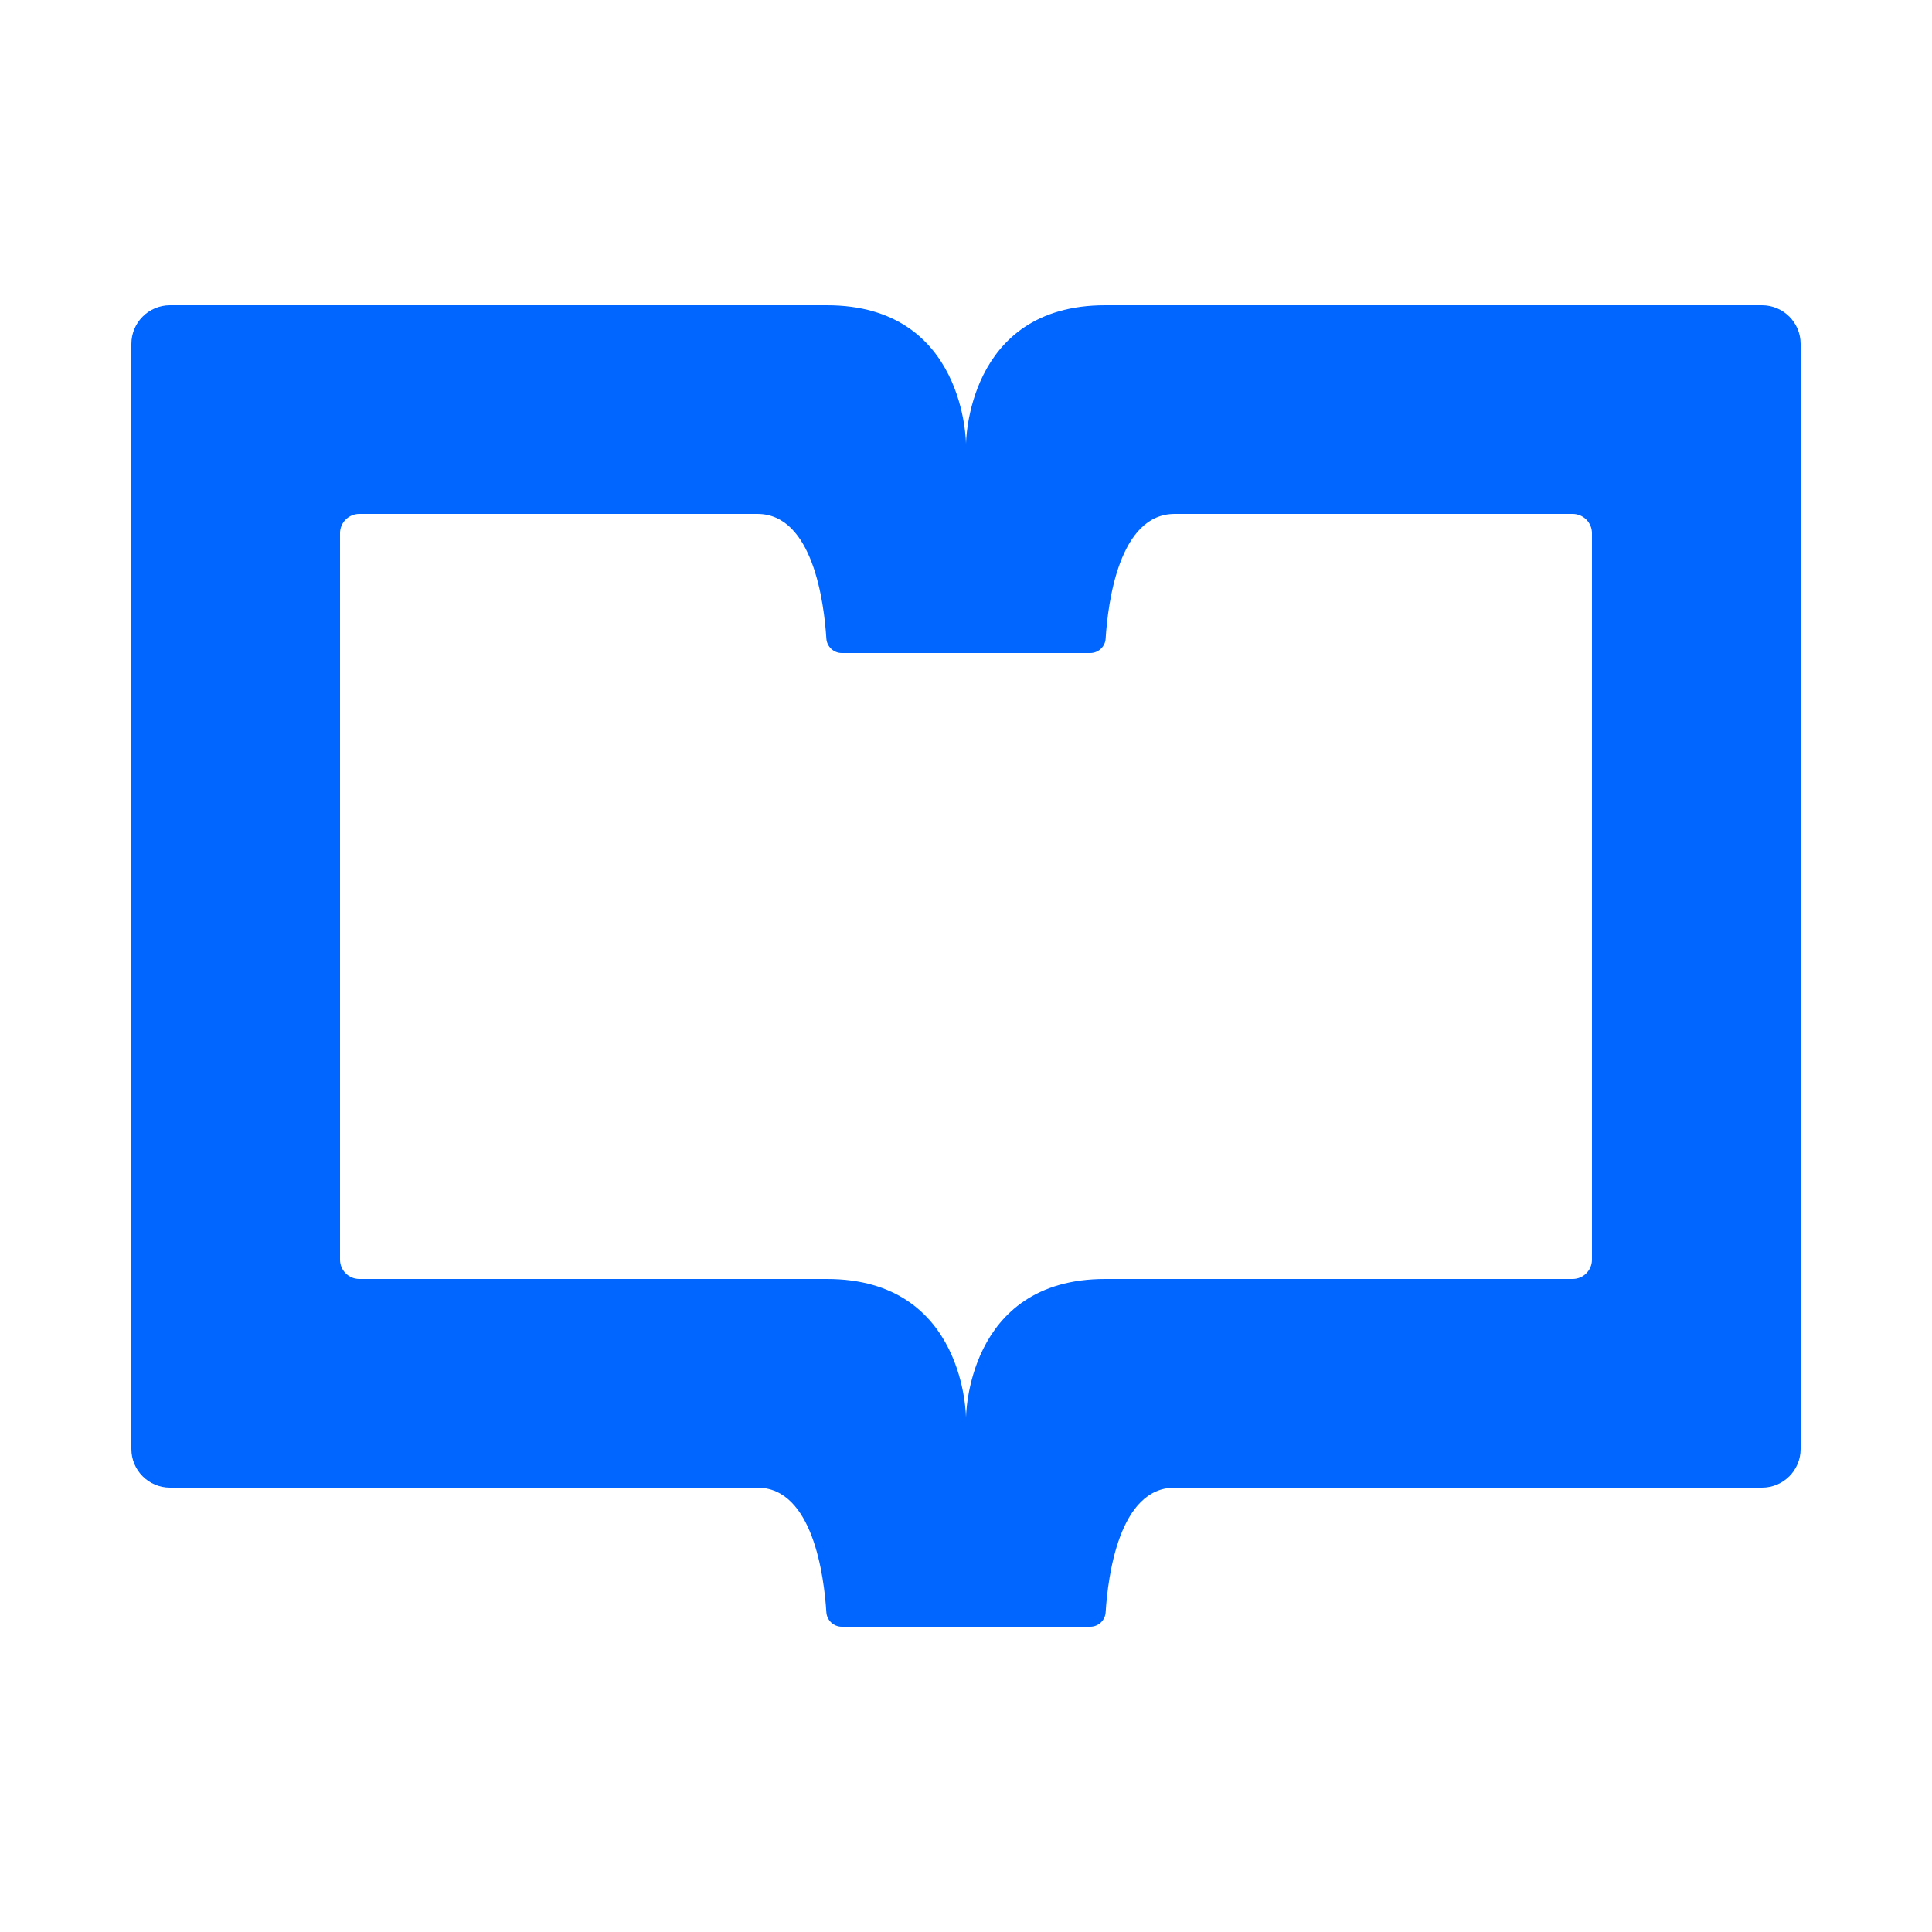
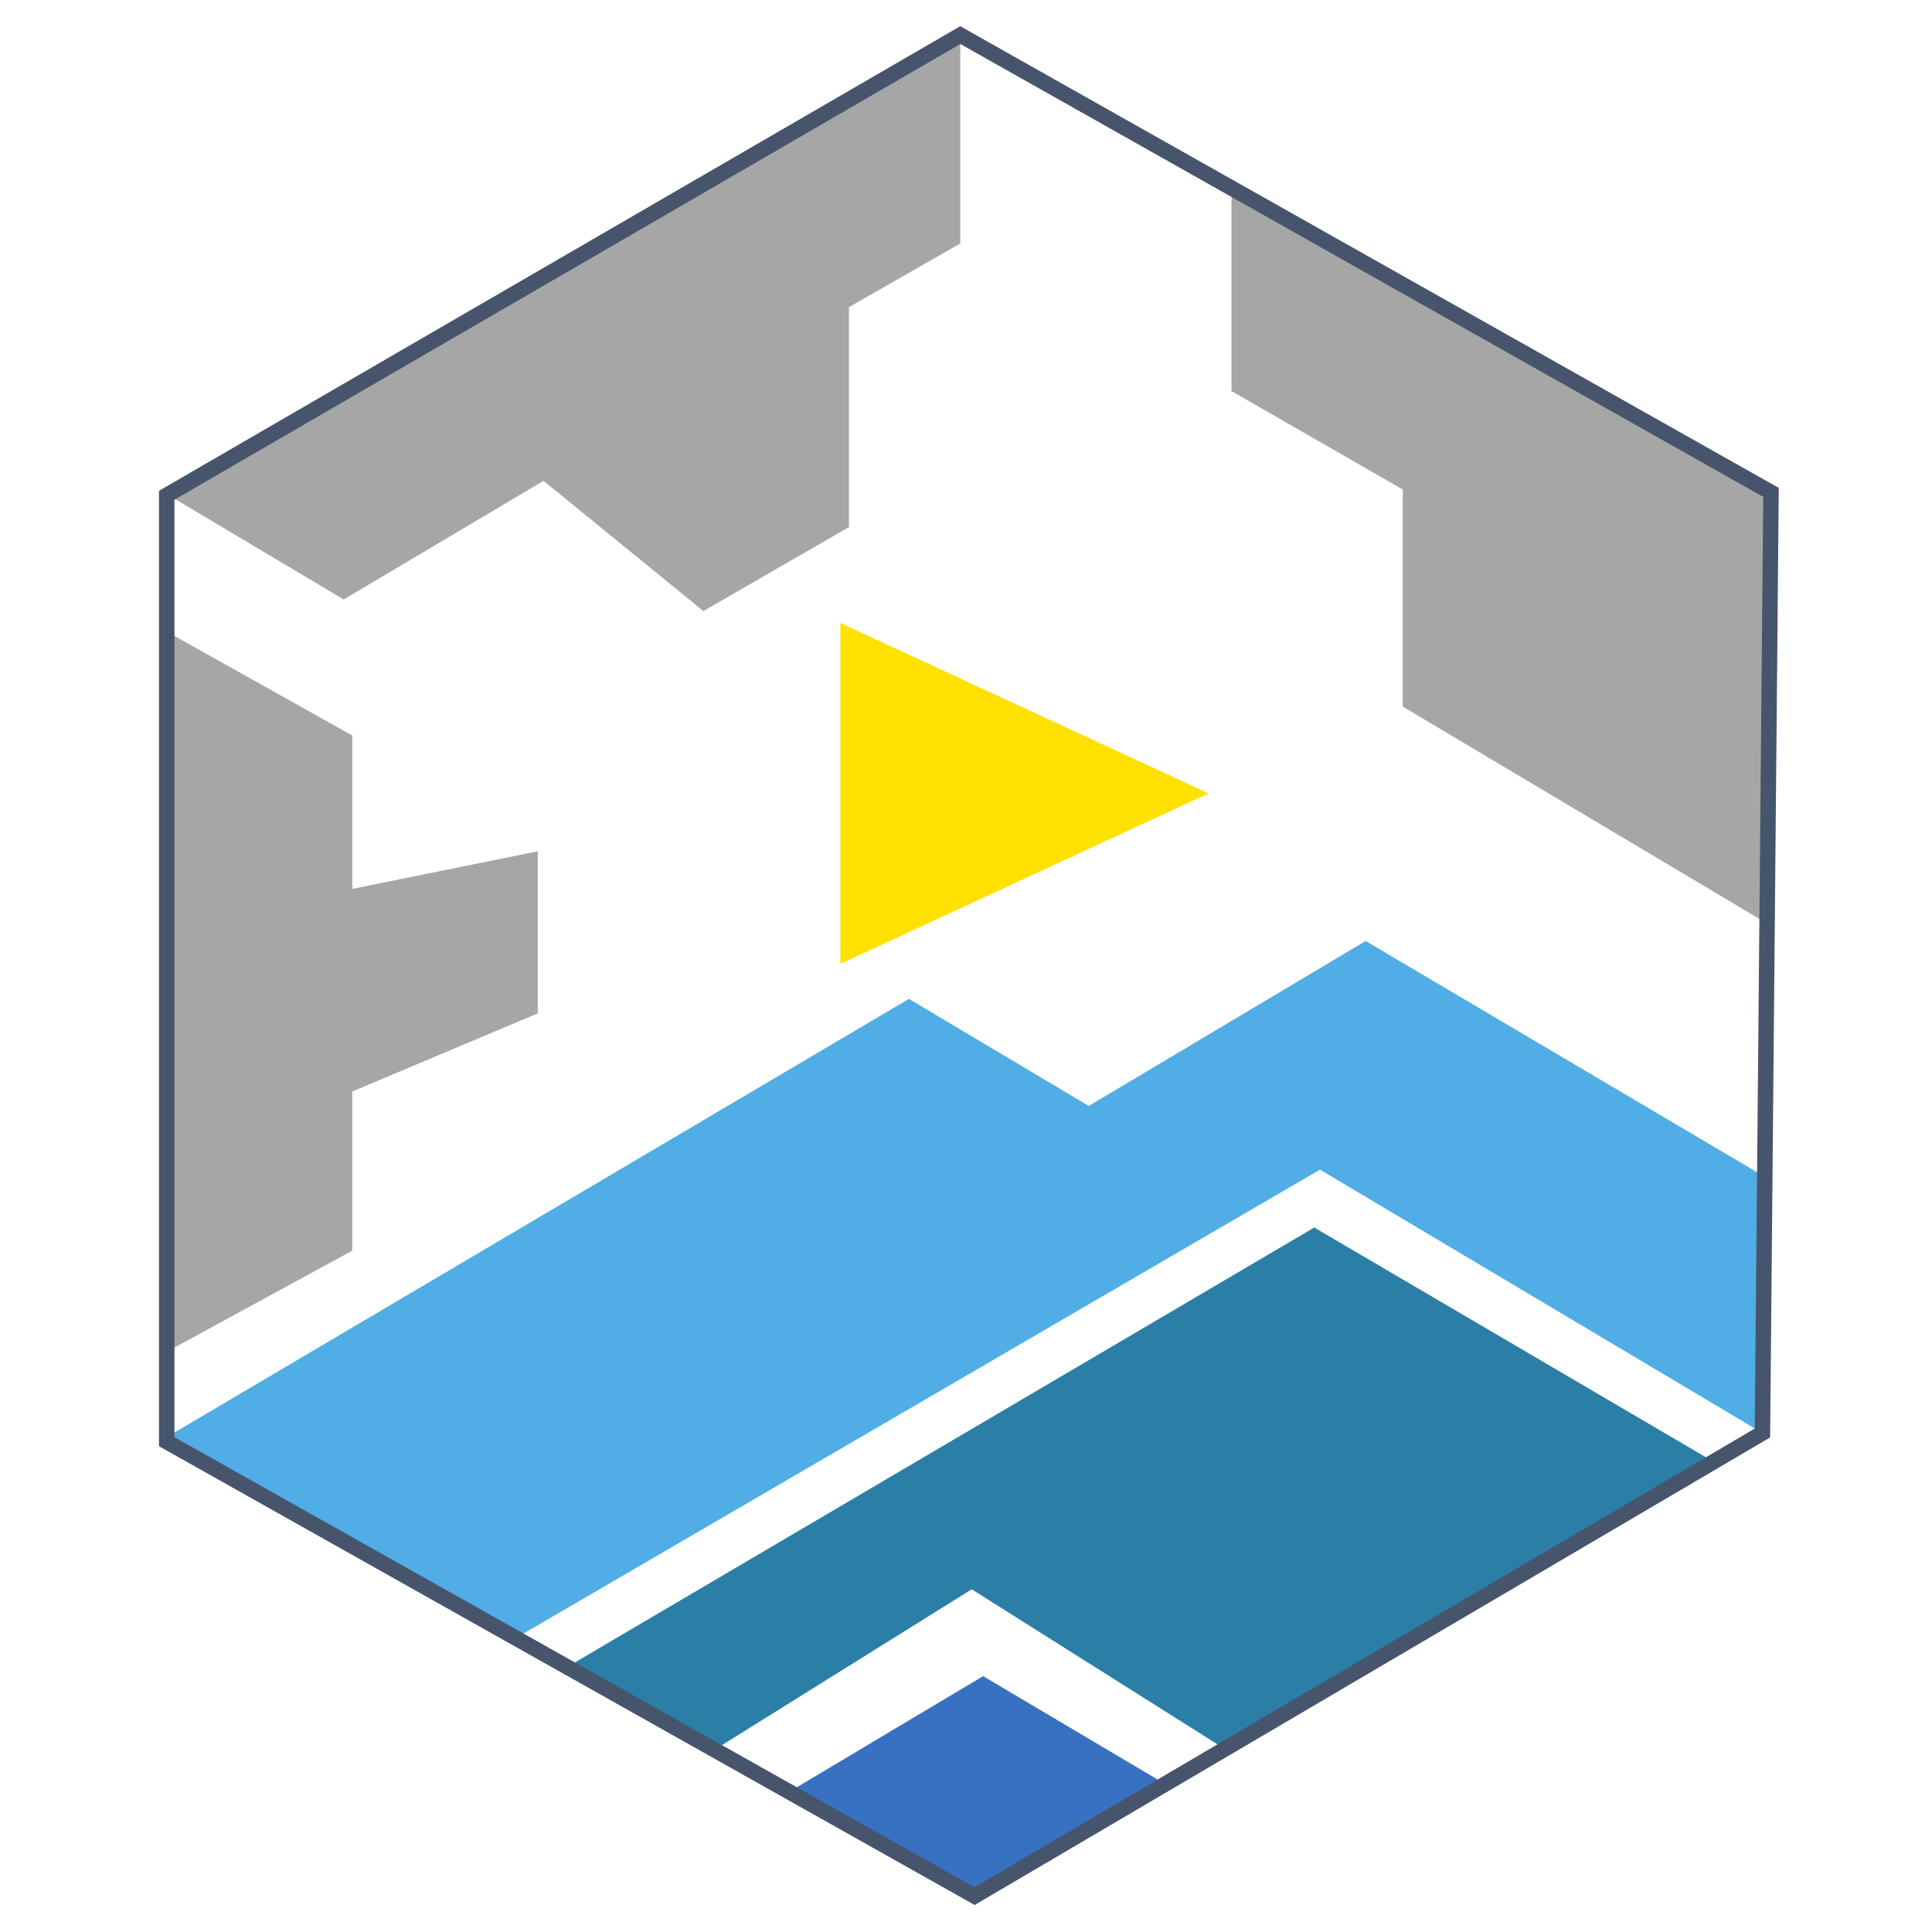
- <svg xmlns="http://www.w3.org/2000/svg" id="Layer_1" viewBox="0 0 250 250">
-   <path d="m143,39.5c-18,0-18,18-18,18,0,0,0-18-18-18H22c-2.76,0-5,2.24-5,5v143c0,2.76,2.24,5,5,5h76c7.2,0,8.64,11.52,8.93,16.13.07,1.05.95,1.87,2,1.87h32.14c1.06,0,1.94-.82,2-1.87.29-4.61,1.73-16.13,8.93-16.13h76c2.76,0,5-2.24,5-5V44.5c0-2.76-2.24-5-5-5h-85Zm63,123.5c0,1.38-1.12,2.5-2.5,2.5h-60.5c-18,0-18,18-18,18,0,0,0-18-18-18h-60.5c-1.38,0-2.5-1.12-2.5-2.5v-94c0-1.38,1.12-2.5,2.5-2.5h51.5c7.2,0,8.64,11.52,8.93,16.13.07,1.05.95,1.87,2,1.87h32.14c1.06,0,1.94-.82,2-1.87.29-4.61,1.73-16.13,8.93-16.13h51.5c1.38,0,2.5,1.12,2.5,2.5v94Z" style="fill:#06f;" />
+ <svg xmlns="http://www.w3.org/2000/svg" width="250" height="250" viewBox="0 0 250 250" fill="none">
+   <path d="M66.637 212.021L21.203 186.18L117.613 129.254L140.884 143.111L176.714 121.764L228.059 152.099V185.431L170.804 151.35L66.637 212.021Z" fill="#51ADE5" />
+   <path d="M92.125 226.627C86.584 223.381 74.172 216.366 73.286 215.766L170.065 158.84L221.779 189.176L158.983 226.627L125.739 205.655L92.125 226.627Z" fill="#2B7FA6" />
+   <path d="M126.108 245.728L102.098 231.871L127.216 216.89L151.226 231.122L126.108 245.728Z" fill="#3871C1" />
+   <path d="M228.059 119.142L181.516 91.428V63.34L159.353 50.606V24.016L228.798 63.34L228.059 119.142Z" fill="#A6A6A6" />
+   <path d="M20.833 175.319V81.316L45.582 95.173V115.022L69.592 110.154V131.126L45.582 141.238V161.836L20.833 175.319Z" fill="#A6A6A6" />
+   <path d="M44.473 77.571L21.201 63.714L124.26 4.167V31.506L109.854 39.745V68.208L91.015 79.069L70.33 62.216L44.473 77.571Z" fill="#A6A6A6" />
+   <path d="M156.398 102.664L108.747 124.719V80.609L156.398 102.664Z" fill="#FFE100" />
+   <path d="M126.108 245.353L21.572 186.555V64.089L124.261 4.542L229.167 63.715L228.059 185.431L126.108 245.353Z" stroke="#47556C" stroke-width="2" />
</svg>
